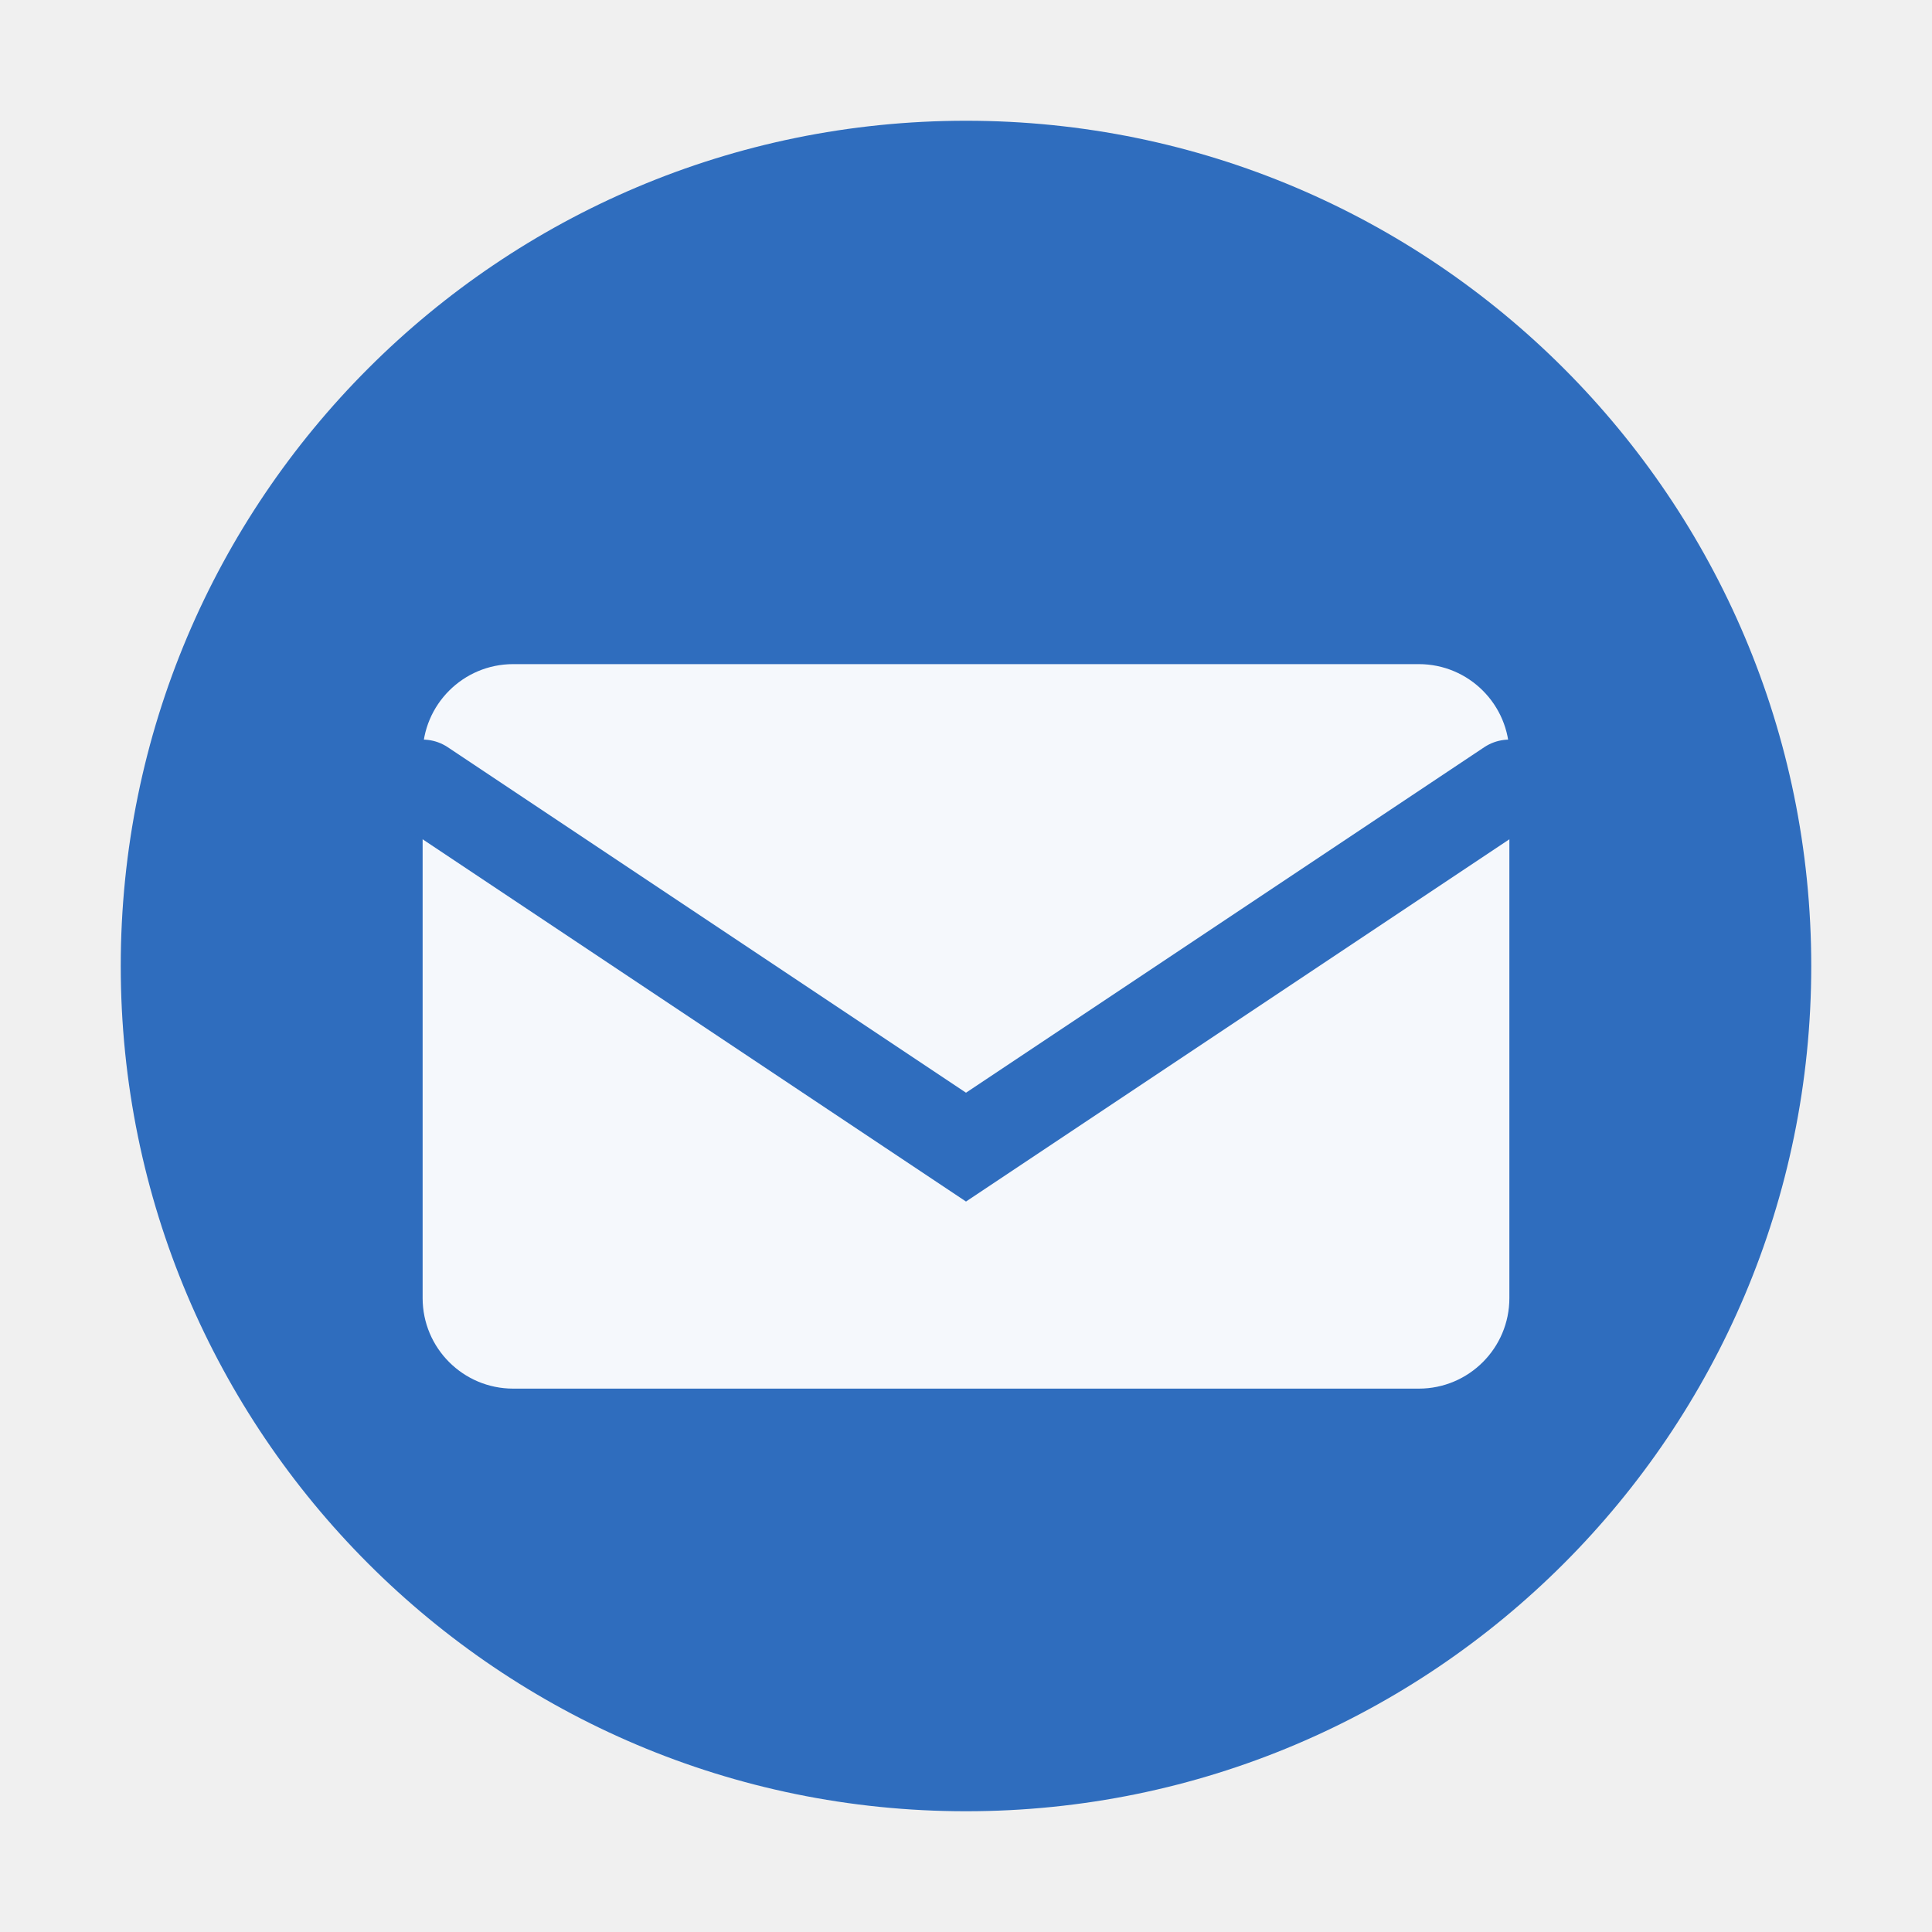
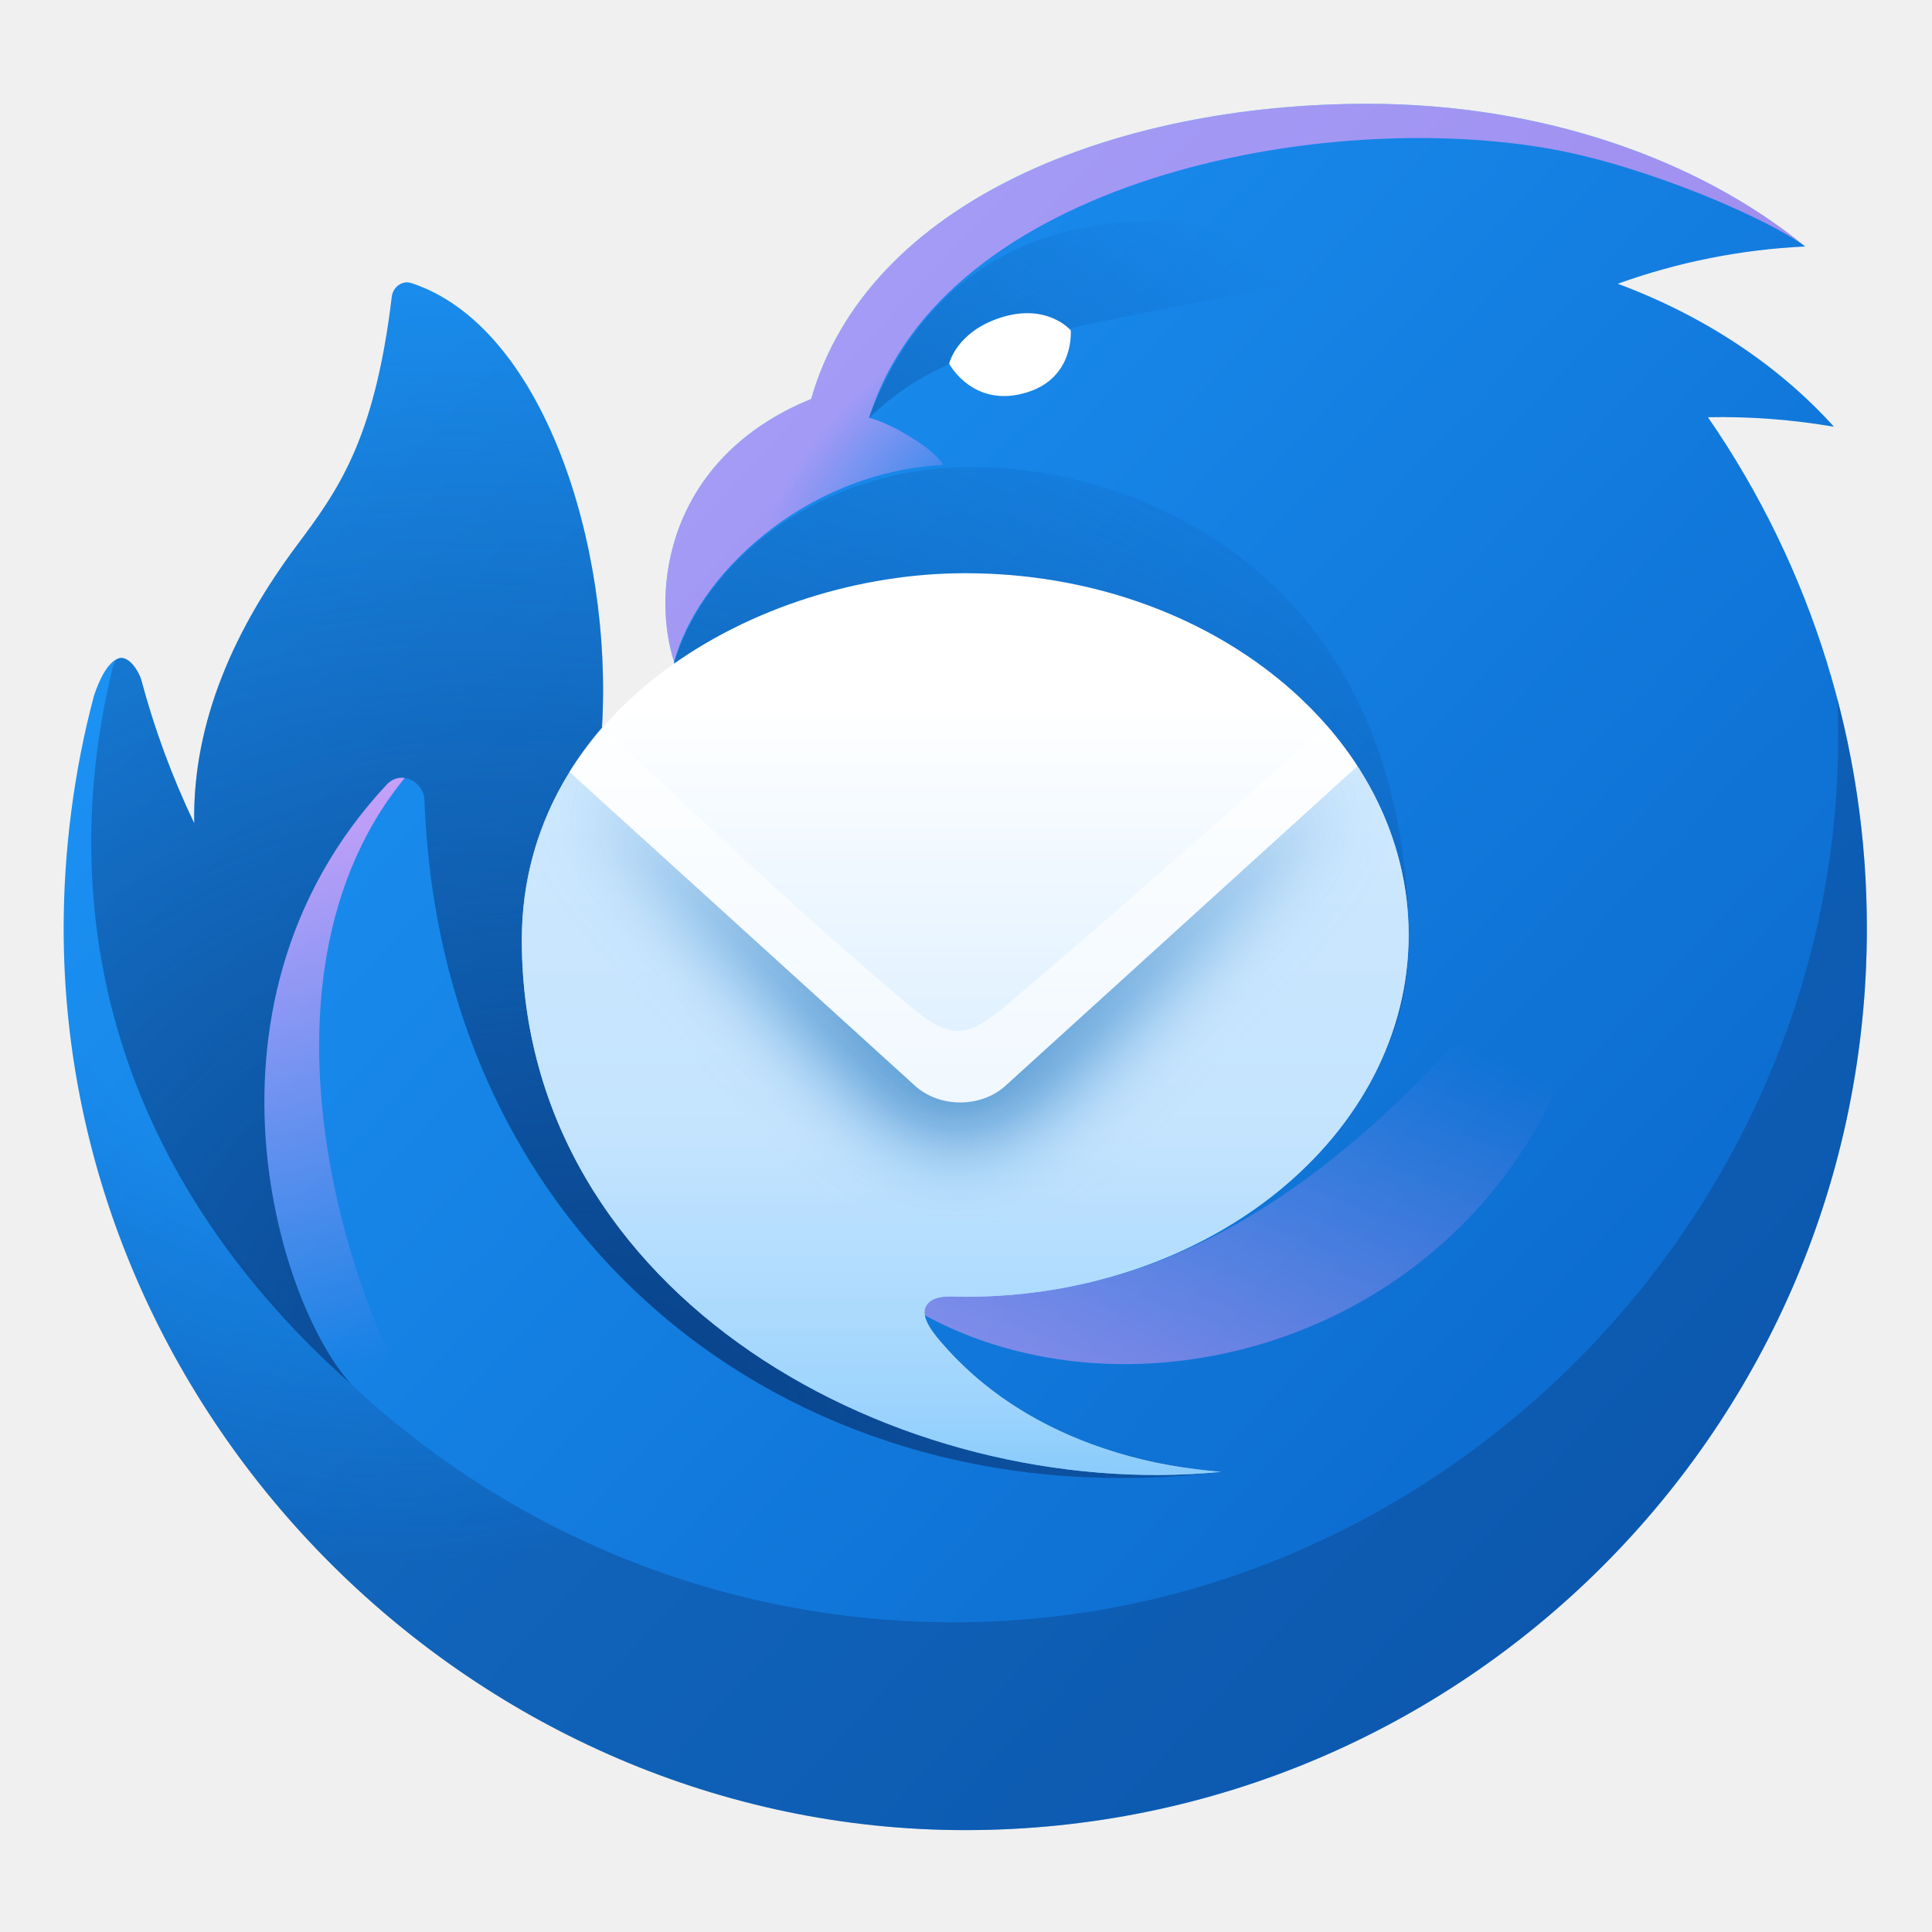
- <svg xmlns="http://www.w3.org/2000/svg" viewBox="0 0 32 32">
-   <circle cx="16" cy="16" r="14" fill="#2F6DBE" />
-   <rect x="7" y="11" width="18" height="12" rx="1.5" fill="white" opacity="0.95" />
-   <path fill="none" stroke="#2F6DBE" stroke-width="1.5" stroke-linecap="round" d="M7 13L16 19L25 13" />
+ <svg xmlns="http://www.w3.org/2000/svg" fill="none" viewBox="0 0 750 750">
+   <path fill="url(#a)" d="m 314.805,154.949 h 0.06 c 22.04,-77.05 118.08,-114.66 215.95,-114.66 67.63,0 128.341,21.41 169.961,55.4 -24.838,1.171 -49.362,6.045 -72.76,14.46 33.63,12.5 62.519,31.73 83.929,55.52 -16.153,-2.78 -32.532,-4.019 -48.919,-3.7 40.276,58.343 61.794,127.585 61.68,198.48 0,193.3 -156.701,350 -350.001,350 -190.32,0 -350,-159.35 -350,-350 0,-30.11 4,-61.2 11.77,-90.36 2.04,-6.12 4.88,-11.99 8.65,-14.14 4.72,-2.69 9.02,5.33 9.71,7.94 5.118,19.17 12.004,37.823 20.57,55.72 -0.75,-39.96 16.32,-76.36 39.8,-107.84 15.66,-20.99 30.18,-40.44 36.88,-96.57 0.45,-3.77 4.02,-6.48 7.63,-5.3 50.96,16.68 78.2,101.54 73.97,172.5 28.15,4.03 28.02,-25.38 28.02,-25.38 -9,-27.66 -3,-79.07 53,-102.07 z" />
+   <path fill="url(#b)" d="m 713.254,271.32 c 8.51,192.5 -149.74,358.47 -342.71,358.47 -180.65,0 -328.679,-139.63 -342.069,-316.85 -2.389,16.596 -3.645,33.334 -3.76,50.1 1.37,189.62 160.659,347.41 349.999,347.41 193.3,0 350,-156.7 350,-350 0,-30.8 -3.99,-60.67 -11.46,-89.13 z" opacity="0.9" />
+   <path fill="url(#c)" d="m 366.175,180.459 c -3.77,-6.67 -21.18,-16.54 -28.79,-18.26 28.8,-92.25 175.521,-120.57 265.321,-104.25 37.37,6.8 83.91,27.16 98.07,37.74 -41.62,-33.99 -102.341,-55.4 -169.961,-55.4 -97.87,0 -193.91,37.61 -215.95,114.66 h -0.16 c -56,23 -62,74.43 -53,102.08 8.64,-32.99 49.75,-73.53 104.47,-76.57 z" style="mix-blend-mode:screen" />
+   <path fill="url(#d)" d="m 467.885,116.748 c -78.62,15.47 -104.31,20.53 -130.62,45.54 29.55,-78.23 104.98,-94.09 194.86,-58.43 -21.391,4.41 -42.805,8.71 -64.24,12.9 z" />
+   <path fill="url(#e)" d="m 43.705,259.38 c -21.48,87.94 -4.88,191.3 92.699,278.04 -29.05,-31.77 -64.519,-149.07 13.75,-232.87 5.27,-5.65 14.34,-1.5 14.63,6.22 6.45,174.16 146.98,280.53 309,260.64 -50.2,-2.82 -216.22,-60.97 -92.72,-83.97 64.55,-12.03 165.76,-30.88 165.76,-121.7 0,-147.22 -113.83,-190.26 -182.86,-183.86 -47.24,4.38 -89.29,34.36 -102.23,75.13 4.97,16.07 -14.84,27.32 -28.05,25.43 4.24,-70.95 -23,-155.86 -73.97,-172.54 -3.6,-1.18 -7.18,1.53 -7.63,5.3 -6.7,56.13 -21.22,75.58 -36.87,96.57 -23.489,31.49 -40.559,67.88 -39.809,107.84 -8.566,-17.897 -15.452,-36.55 -20.57,-55.72 -0.57,-2.16 -3.7,-8.19 -7.48,-8.47 -2.05,-0.15 -3.14,1.85 -3.65,3.96 z" />
+   <path fill="url(#f)" d="m 337.695,496.349 c 95.04,77.17 286.17,19.31 286.17,-168.32 -77.16,116.96 -175.44,197.64 -286.16,168.32 z" style="mix-blend-mode:screen" />
+   <path fill="url(#g)" d="m 150.155,304.55 c 0.864,-0.967 1.953,-1.706 3.17,-2.153 1.217,-0.446 2.526,-0.586 3.81,-0.407 -70.059,85.45 -13.549,235.52 25.231,272.39 2.17,6.14 -36.791,-25.79 -42.161,-33.26 -29.5,-25.03 -71.779,-149.06 9.95,-236.57 z" style="mix-blend-mode:screen" />
+   <path fill="url(#h)" d="m 374.705,503.419 c 95.06,0 172.13,-62.879 172.13,-140.449 0,-77.57 -77.07,-140.45 -172.13,-140.45 -81.1,0 -172.17,52.76 -172.13,142.5 0.04,138.67 146.54,218.45 271.42,206.37 -9.38,-1.09 -67.9,-4.2 -107.45,-48.94 -3.57,-4.03 -9.76,-11.07 -6.95,-15.64 2.8,-4.57 10.52,-3.4 15.1,-3.4 z" />
+   <path fill="#fff" d="m 528.085,299.15 -136.04,130.18 c -12.07,8.58 -24.92,9.2 -37.6,1.42 L 221.015,299.63 c 3.807,-6.118 8.087,-11.929 12.8,-17.38 l 14,13.1 c 35.04,32.84 63.37,59.37 103.3,93.45 18.02,15.38 23.62,15.08 41.3,0 45.68,-39 79.09,-68.5 122.52,-107.29 4.841,5.526 9.235,11.428 13.14,17.65 z" opacity="0.6" />
+   <mask id="i" width="345" height="276" x="202" y="297" maskUnits="userSpaceOnUse">
+     <path fill="#fff" d="m 546.835,362.969 c 0,77.57 -77.07,140.45 -172.13,140.45 -4.59,0 -12.3,-1.18 -15.11,3.4 -2.81,4.56 3.38,11.6 6.95,15.63 37.16,42.04 91.07,47.33 105.22,48.72 l 2.23,0.22 c -124.88,12.08 -271.38,-67.7 -271.42,-206.37 -0.131,-23.089 6.295,-45.74 18.53,-65.32 l 134.08,121.78 c 9.54,8.66 25.61,8.66 35.15,0 l 136.62,-124.09 c 12.7,19.58 19.88,41.9 19.88,65.58 z" />
+   </mask>
+   <g mask="url(#i)">
+     <path fill="url(#j)" d="m 162.705,200.979 h 435.07 v 394.47 h -435.07 z" opacity="0.7" />
+     <g filter="url(#k)">
+       <path fill="#458fcd" fill-rule="evenodd" d="m 334.745,422.298 c -25.35,-26.38 -101.27,-114.03 -101.27,-114.03 l 5.87,0.26 118.86,88.77 c 8.9,6.47 21.6,6.4 30.42,-0.15 l 116.55,-88.5 6.18,-0.49 c 0,0 -73.44,85.57 -101.57,113.76 -28.13,28.19 -49.69,26.76 -75.04,0.38 z" clip-rule="evenodd" />
+     </g>
+   </g>
+   <path fill="#fff" d="m 398.855,152.258 c 18.42,-5.8 16.8,-24.03 16.8,-24.03 0,0 -9.21,-10.85 -27.46,-4.84 -17.08,5.63 -19.73,17.8 -19.73,17.8 0,0 9.33,17.7 30.39,11.07 z" />
+   <defs>
+     <linearGradient id="a" x1="146.185" x2="639.585" y1="155.649" y2="615.869" gradientUnits="userSpaceOnUse">
+       <stop stop-color="#1B91F3" />
+       <stop offset="1" stop-color="#0B68CB" />
+     </linearGradient>
+     <linearGradient id="d" x1="283.475" x2="461.015" y1="273.458" y2="75.818" gradientUnits="userSpaceOnUse">
+       <stop stop-color="#0F5DB0" />
+       <stop offset="1" stop-color="#0F5DB0" stop-opacity="0" />
+     </linearGradient>
+     <linearGradient id="f" x1="594.625" x2="512.075" y1="416.559" y2="619.249" gradientUnits="userSpaceOnUse">
+       <stop stop-color="#E247C4" stop-opacity="0" />
+       <stop offset="1" stop-color="#E247C4" stop-opacity="0.64" />
+     </linearGradient>
+     <linearGradient id="g" x1="82.716" x2="155.445" y1="234.79" y2="527.51" gradientUnits="userSpaceOnUse">
+       <stop offset="0.1" stop-color="#EF3ACC" />
+       <stop offset="1" stop-color="#EF3ACC" stop-opacity="0" />
+     </linearGradient>
+     <linearGradient id="h" x1="374.705" x2="374.705" y1="273.95" y2="569.949" gradientUnits="userSpaceOnUse">
+       <stop stop-color="#fff" />
+       <stop offset="0.91" stop-color="#BEE1FE" />
+       <stop offset="1" stop-color="#96CEFD" />
+     </linearGradient>
+     <linearGradient id="j" x1="380.245" x2="380.245" y1="441.449" y2="565.449" gradientUnits="userSpaceOnUse">
+       <stop stop-color="#BCE0FD" />
+       <stop offset="1" stop-color="#88CCFC" />
+     </linearGradient>
+     <radialGradient id="b" cx="0" cy="0" r="1" gradientTransform="matrix(117.9299,271.4495,-260.0389,112.9726,145.274,314)" gradientUnits="userSpaceOnUse">
+       <stop offset="0.53" stop-color="#0B4186" stop-opacity="0" />
+       <stop offset="1" stop-color="#0B4186" stop-opacity="0.45" />
+     </radialGradient>
+     <radialGradient id="c" cx="0" cy="0" r="1" gradientTransform="matrix(-38.95041,-49.85964,82.50652,-64.45421,383.705,192.449)" gradientUnits="userSpaceOnUse">
+       <stop stop-color="#EF3ACC" stop-opacity="0" />
+       <stop offset="1" stop-color="#EF3ACC" stop-opacity="0.64" />
+     </radialGradient>
+     <radialGradient id="e" cx="0" cy="0" r="1" gradientTransform="matrix(200.5003,-415.9102,513.7714,247.6768,242.704,551.15)" gradientUnits="userSpaceOnUse">
+       <stop offset="0.02" stop-color="#094188" />
+       <stop offset="0.97" stop-color="#0B4186" stop-opacity="0" />
+     </radialGradient>
+     <filter id="k" width="341.88" height="198.416" x="201.475" y="276.158" color-interpolation-filters="sRGB" filterUnits="userSpaceOnUse">
+       <feFlood flood-opacity="0" result="BackgroundImageFix" />
+       <feBlend in="SourceGraphic" in2="BackgroundImageFix" result="shape" />
+       <feGaussianBlur result="effect1_foregroundBlur_106_1002" stdDeviation="16" />
+     </filter>
+   </defs>
</svg>
